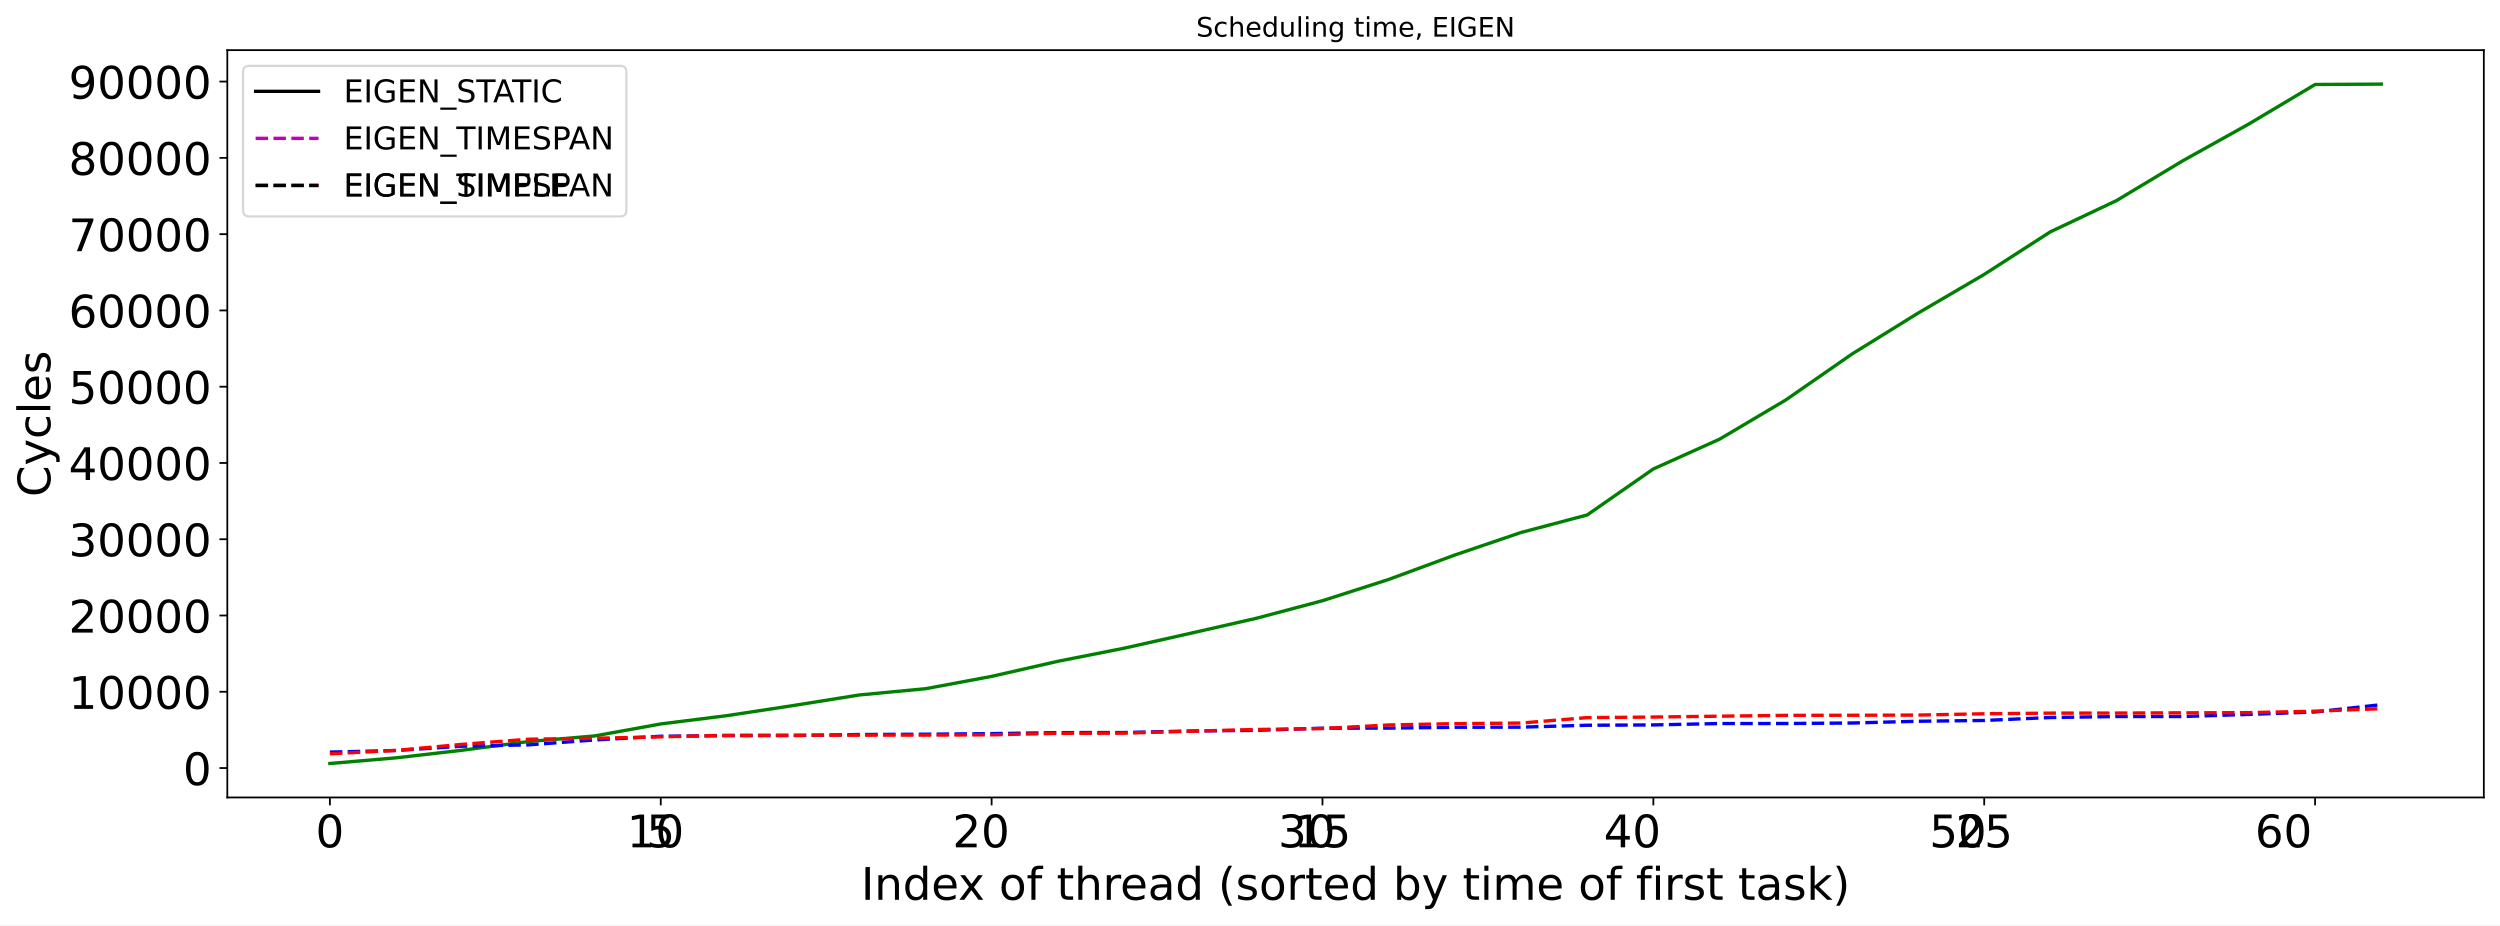
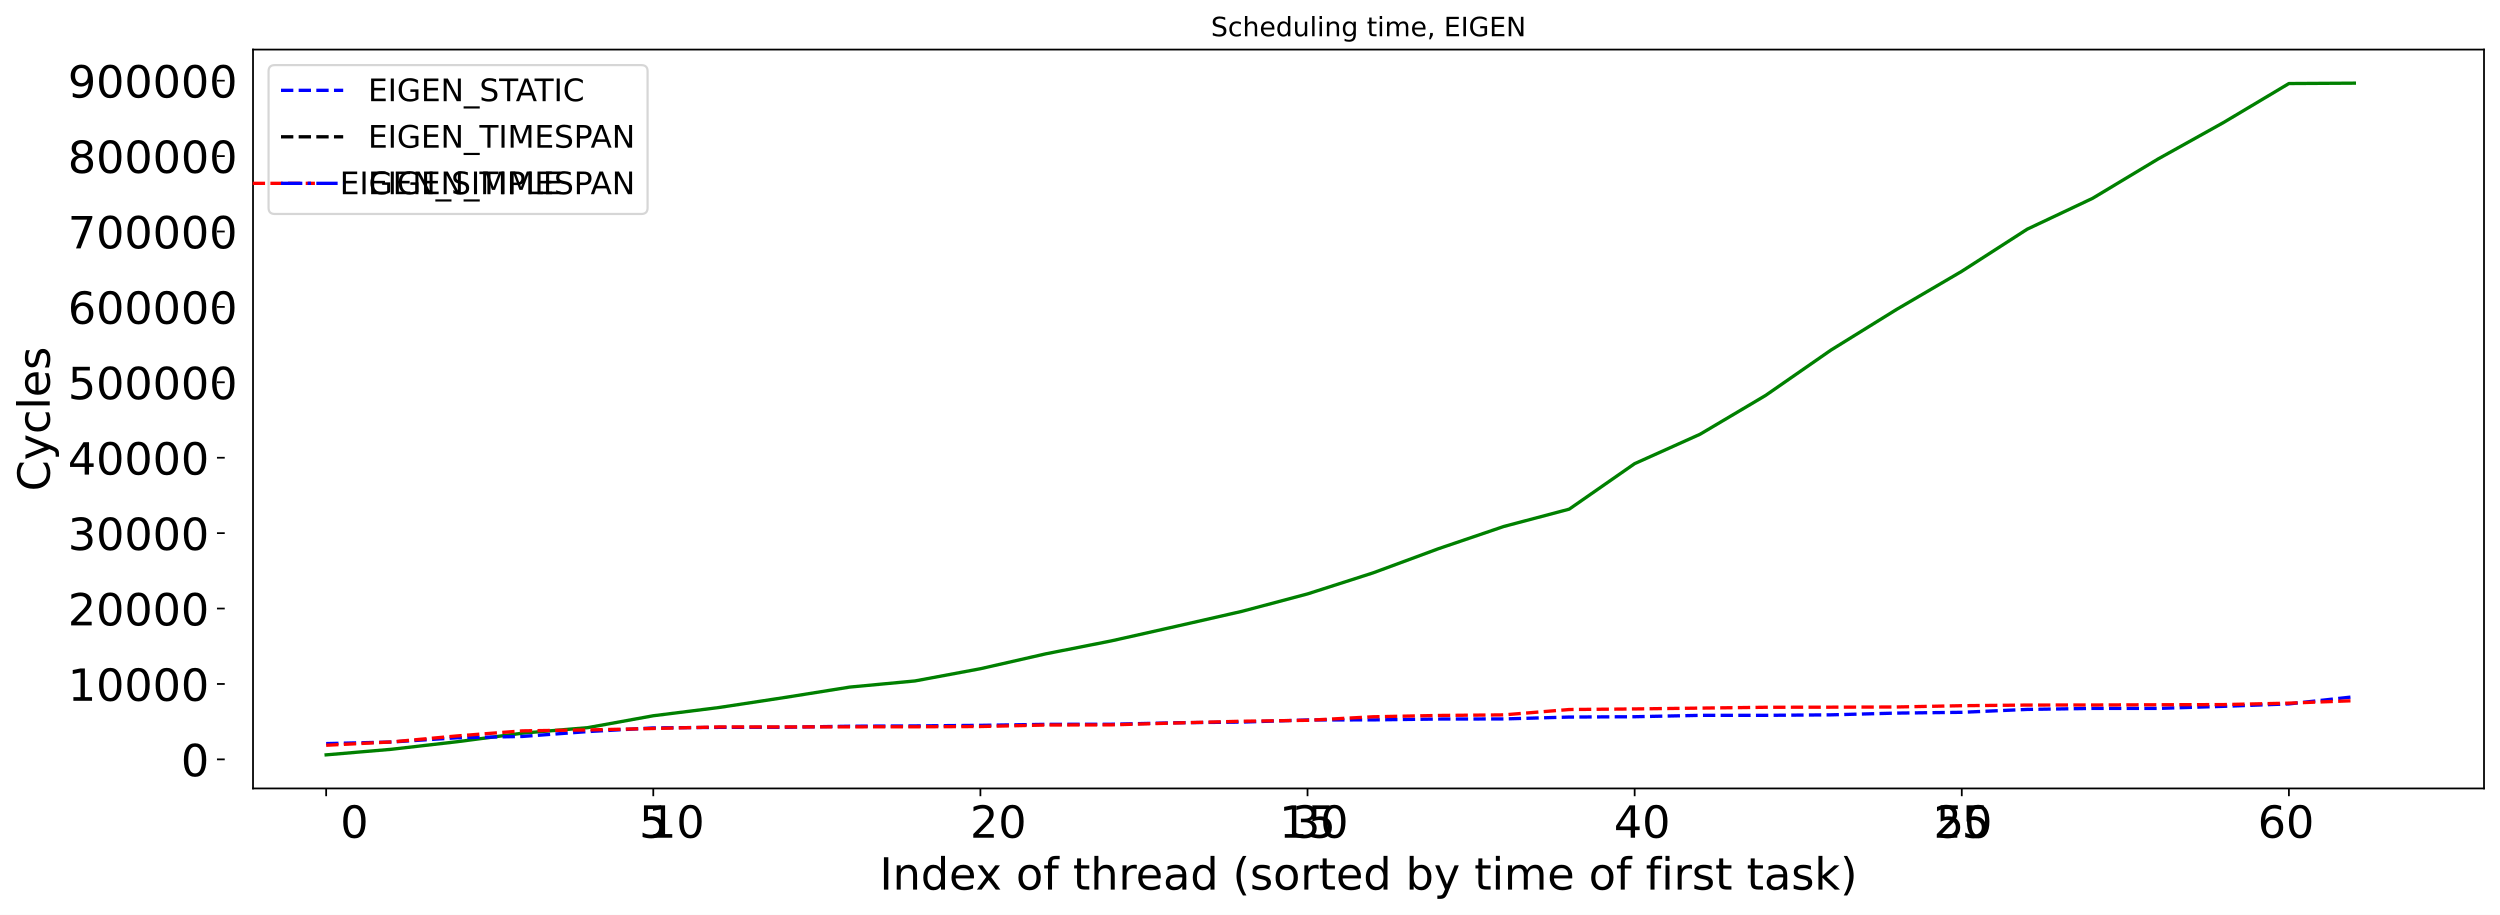
- <svg xmlns="http://www.w3.org/2000/svg" xmlns:xlink="http://www.w3.org/1999/xlink" width="1112.781pt" height="411.871pt" viewBox="0 0 1112.781 411.871" version="1.1">
+ <svg xmlns="http://www.w3.org/2000/svg" xmlns:xlink="http://www.w3.org/1999/xlink" width="1125.506pt" height="411.871pt" viewBox="0 0 1125.506 411.871" version="1.1">
  <defs>
    <style type="text/css">*{stroke-linejoin: round; stroke-linecap: butt}</style>
  </defs>
  <g id="figure_1">
    <g id="patch_1">
-       <path d="M 0 411.871  L 1112.781 411.871  L 1112.781 0  L 0 0  z " style="fill: #ffffff" />
+       <path d="M -0 411.871  L 1125.506 411.871  L 1125.506 0  L -0 0  z " style="fill: #ffffff" />
    </g>
    <g id="axes_1">
      <g id="patch_2">
-         <path d="M 101.181 354.958  L 1105.581 354.958  L 1105.581 22.318  L 101.181 22.318  z " style="fill: #ffffff" />
+         <path d="M 113.906 354.958  L 1118.306 354.958  L 1118.306 22.318  L 113.906 22.318  z " style="fill: #ffffff" />
      </g>
      <g id="matplotlib.axis_1">
        <g id="xtick_1">
          <g id="line2d_1">
            <defs>
              <path id="mc85181258d" d="M 0 0  L 0 3.5  " style="stroke: #000000; stroke-width: 0.8" />
            </defs>
            <g>
              <use xlink:href="#mc85181258d" x="146.836" y="354.958" style="stroke: #000000; stroke-width: 0.8" />
            </g>
          </g>
          <g id="text_1">
-             <g transform="translate(140.4733 377.155) scale(0.2 -0.2)">
+             <g transform="translate(153.1983 377.155) scale(0.2 -0.2)">
              <defs>
                <path id="DejaVuSans-30" d="M 2034 4250  Q 1547 4250 1301 3770  Q 1056 3291 1056 2328  Q 1056 1369 1301 889  Q 1547 409 2034 409  Q 2525 409 2770 889  Q 3016 1369 3016 2328  Q 3016 3291 2770 3770  Q 2525 4250 2034 4250  z M 2034 4750  Q 2819 4750 3233 4129  Q 3647 3509 3647 2328  Q 3647 1150 3233 529  Q 2819 -91 2034 -91  Q 1250 -91 836 529  Q 422 1150 422 2328  Q 422 3509 836 4129  Q 1250 4750 2034 4750  z " transform="scale(0.015625)" />
              </defs>
              <use xlink:href="#DejaVuSans-30" />
            </g>
          </g>
        </g>
        <g id="xtick_2">
          <g id="line2d_2">
            <g>
              <use xlink:href="#mc85181258d" x="294.109" y="354.958" style="stroke: #000000; stroke-width: 0.8" />
            </g>
          </g>
          <g id="text_2">
            <g transform="translate(287.746 377.155) scale(0.2 -0.2)">
              <defs>
                <path id="DejaVuSans-35" d="M 691 4666  L 3169 4666  L 3169 4134  L 1269 4134  L 1269 2991  Q 1406 3038 1543 3061  Q 1681 3084 1819 3084  Q 2600 3084 3056 2656  Q 3513 2228 3513 1497  Q 3513 744 3044 326  Q 2575 -91 1722 -91  Q 1428 -91 1123 -41  Q 819 9 494 109  L 494 744  Q 775 591 1075 516  Q 1375 441 1709 441  Q 2250 441 2565 725  Q 2881 1009 2881 1497  Q 2881 1984 2565 2268  Q 2250 2553 1709 2553  Q 1456 2553 1204 2497  Q 953 2441 691 2322  L 691 4666  z " transform="scale(0.015625)" />
              </defs>
              <use xlink:href="#DejaVuSans-35" />
            </g>
          </g>
        </g>
        <g id="xtick_3">
          <g id="line2d_3">
            <g>
              <use xlink:href="#mc85181258d" x="441.381" y="354.958" style="stroke: #000000; stroke-width: 0.8" />
            </g>
          </g>
          <g id="text_3">
-             <g transform="translate(279.0459 377.155) scale(0.2 -0.2)">
+             <g transform="translate(291.7709 377.155) scale(0.2 -0.2)">
              <defs>
                <path id="DejaVuSans-31" d="M 794 531  L 1825 531  L 1825 4091  L 703 3866  L 703 4441  L 1819 4666  L 2450 4666  L 2450 531  L 3481 531  L 3481 0  L 794 0  L 794 531  z " transform="scale(0.015625)" />
              </defs>
              <use xlink:href="#DejaVuSans-31" />
              <use xlink:href="#DejaVuSans-30" x="63.623" />
            </g>
          </g>
        </g>
        <g id="xtick_4">
          <g id="line2d_4">
            <g>
              <use xlink:href="#mc85181258d" x="588.654" y="354.958" style="stroke: #000000; stroke-width: 0.8" />
            </g>
          </g>
          <g id="text_4">
            <g transform="translate(575.929 377.155) scale(0.2 -0.2)">
              <use xlink:href="#DejaVuSans-31" />
              <use xlink:href="#DejaVuSans-35" x="63.623" />
            </g>
          </g>
        </g>
        <g id="xtick_5">
          <g id="line2d_5">
            <g>
              <use xlink:href="#mc85181258d" x="735.927" y="354.958" style="stroke: #000000; stroke-width: 0.8" />
            </g>
          </g>
          <g id="text_3">
-             <g transform="translate(423.9809 377.155) scale(0.2 -0.2)">
+             <g transform="translate(436.7059 377.155) scale(0.2 -0.2)">
              <defs>
                <path id="DejaVuSans-32" d="M 1228 531  L 3431 531  L 3431 0  L 469 0  L 469 531  Q 828 903 1448 1529  Q 2069 2156 2228 2338  Q 2531 2678 2651 2914  Q 2772 3150 2772 3378  Q 2772 3750 2511 3984  Q 2250 4219 1831 4219  Q 1534 4219 1204 4116  Q 875 4013 500 3803  L 500 4441  Q 881 4594 1212 4672  Q 1544 4750 1819 4750  Q 2544 4750 2975 4387  Q 3406 4025 3406 3419  Q 3406 3131 3298 2873  Q 3191 2616 2906 2266  Q 2828 2175 2409 1742  Q 1991 1309 1228 531  z " transform="scale(0.015625)" />
              </defs>
              <use xlink:href="#DejaVuSans-32" />
              <use xlink:href="#DejaVuSans-30" x="63.623" />
            </g>
          </g>
        </g>
        <g id="xtick_6">
          <g id="line2d_6">
            <g>
              <use xlink:href="#mc85181258d" x="883.199" y="354.958" style="stroke: #000000; stroke-width: 0.8" />
            </g>
          </g>
          <g id="text_6">
            <g transform="translate(870.4744 377.155) scale(0.2 -0.2)">
              <use xlink:href="#DejaVuSans-32" />
              <use xlink:href="#DejaVuSans-35" x="63.623" />
            </g>
          </g>
        </g>
        <g id="xtick_7">
          <g id="line2d_7">
            <g>
              <use xlink:href="#mc85181258d" x="1030.472" y="354.958" style="stroke: #000000; stroke-width: 0.8" />
            </g>
          </g>
          <g id="text_4">
-             <g transform="translate(568.916 377.155) scale(0.2 -0.2)">
+             <g transform="translate(581.641 377.155) scale(0.2 -0.2)">
              <defs>
                <path id="DejaVuSans-33" d="M 2597 2516  Q 3050 2419 3304 2112  Q 3559 1806 3559 1356  Q 3559 666 3084 287  Q 2609 -91 1734 -91  Q 1441 -91 1130 -33  Q 819 25 488 141  L 488 750  Q 750 597 1062 519  Q 1375 441 1716 441  Q 2309 441 2620 675  Q 2931 909 2931 1356  Q 2931 1769 2642 2001  Q 2353 2234 1838 2234  L 1294 2234  L 1294 2753  L 1863 2753  Q 2328 2753 2575 2939  Q 2822 3125 2822 3475  Q 2822 3834 2567 4026  Q 2313 4219 1838 4219  Q 1578 4219 1281 4162  Q 984 4106 628 3988  L 628 4550  Q 988 4650 1302 4700  Q 1616 4750 1894 4750  Q 2613 4750 3031 4423  Q 3450 4097 3450 3541  Q 3450 3153 3228 2886  Q 3006 2619 2597 2516  z " transform="scale(0.015625)" />
              </defs>
              <use xlink:href="#DejaVuSans-33" />
              <use xlink:href="#DejaVuSans-30" x="63.623" />
            </g>
          </g>
        </g>
        <g id="xtick_5">
          <g id="line2d_5">
            <g>
-               <use xlink:href="#m00ef11c4b8" x="726.576" y="354.958" style="stroke: #000000; stroke-width: 0.8" />
+               <use xlink:href="#m7f3600940c" x="739.301" y="354.958" style="stroke: #000000; stroke-width: 0.8" />
            </g>
          </g>
          <g id="text_5">
-             <g transform="translate(713.8511 377.155) scale(0.2 -0.2)">
+             <g transform="translate(726.5761 377.155) scale(0.2 -0.2)">
              <defs>
                <path id="DejaVuSans-34" d="M 2419 4116  L 825 1625  L 2419 1625  L 2419 4116  z M 2253 4666  L 3047 4666  L 3047 1625  L 3713 1625  L 3713 1100  L 3047 1100  L 3047 0  L 2419 0  L 2419 1100  L 313 1100  L 313 1709  L 2253 4666  z " transform="scale(0.015625)" />
              </defs>
              <use xlink:href="#DejaVuSans-34" />
              <use xlink:href="#DejaVuSans-30" x="63.623" />
            </g>
          </g>
        </g>
        <g id="xtick_6">
          <g id="line2d_6">
            <g>
-               <use xlink:href="#m00ef11c4b8" x="871.511" y="354.958" style="stroke: #000000; stroke-width: 0.8" />
+               <use xlink:href="#m7f3600940c" x="884.236" y="354.958" style="stroke: #000000; stroke-width: 0.8" />
            </g>
          </g>
          <g id="text_6">
-             <g transform="translate(858.7861 377.155) scale(0.2 -0.2)">
+             <g transform="translate(871.5111 377.155) scale(0.2 -0.2)">
              <defs>
                <path id="DejaVuSans-35" d="M 691 4666  L 3169 4666  L 3169 4134  L 1269 4134  L 1269 2991  Q 1406 3038 1543 3061  Q 1681 3084 1819 3084  Q 2600 3084 3056 2656  Q 3513 2228 3513 1497  Q 3513 744 3044 326  Q 2575 -91 1722 -91  Q 1428 -91 1123 -41  Q 819 9 494 109  L 494 744  Q 775 591 1075 516  Q 1375 441 1709 441  Q 2250 441 2565 725  Q 2881 1009 2881 1497  Q 2881 1984 2565 2268  Q 2250 2553 1709 2553  Q 1456 2553 1204 2497  Q 953 2441 691 2322  L 691 4666  z " transform="scale(0.015625)" />
              </defs>
              <use xlink:href="#DejaVuSans-35" />
              <use xlink:href="#DejaVuSans-30" x="63.623" />
            </g>
          </g>
        </g>
        <g id="xtick_7">
          <g id="line2d_7">
            <g>
-               <use xlink:href="#m00ef11c4b8" x="1016.446" y="354.958" style="stroke: #000000; stroke-width: 0.8" />
+               <use xlink:href="#m7f3600940c" x="1029.171" y="354.958" style="stroke: #000000; stroke-width: 0.8" />
            </g>
          </g>
          <g id="text_7">
-             <g transform="translate(1003.721 377.155) scale(0.2 -0.2)">
+             <g transform="translate(1016.446 377.155) scale(0.2 -0.2)">
              <defs>
                <path id="DejaVuSans-36" d="M 2113 2584  Q 1688 2584 1439 2293  Q 1191 2003 1191 1497  Q 1191 994 1439 701  Q 1688 409 2113 409  Q 2538 409 2786 701  Q 3034 994 3034 1497  Q 3034 2003 2786 2293  Q 2538 2584 2113 2584  z M 3366 4563  L 3366 3988  Q 3128 4100 2886 4159  Q 2644 4219 2406 4219  Q 1781 4219 1451 3797  Q 1122 3375 1075 2522  Q 1259 2794 1537 2939  Q 1816 3084 2150 3084  Q 2853 3084 3261 2657  Q 3669 2231 3669 1497  Q 3669 778 3244 343  Q 2819 -91 2113 -91  Q 1303 -91 875 529  Q 447 1150 447 2328  Q 447 3434 972 4092  Q 1497 4750 2381 4750  Q 2619 4750 2861 4703  Q 3103 4656 3366 4563  z " transform="scale(0.015625)" />
              </defs>
              <use xlink:href="#DejaVuSans-36" />
              <use xlink:href="#DejaVuSans-30" x="63.623" />
            </g>
          </g>
        </g>
        <g id="text_8">
-           <g transform="translate(383.2609 400.5113) scale(0.2 -0.2)">
+           <g transform="translate(395.9859 400.5113) scale(0.2 -0.2)">
            <defs>
              <path id="DejaVuSans-49" d="M 628 4666  L 1259 4666  L 1259 0  L 628 0  L 628 4666  z " transform="scale(0.015625)" />
              <path id="DejaVuSans-6e" d="M 3513 2113  L 3513 0  L 2938 0  L 2938 2094  Q 2938 2591 2744 2837  Q 2550 3084 2163 3084  Q 1697 3084 1428 2787  Q 1159 2491 1159 1978  L 1159 0  L 581 0  L 581 3500  L 1159 3500  L 1159 2956  Q 1366 3272 1645 3428  Q 1925 3584 2291 3584  Q 2894 3584 3203 3211  Q 3513 2838 3513 2113  z " transform="scale(0.015625)" />
              <path id="DejaVuSans-64" d="M 2906 2969  L 2906 4863  L 3481 4863  L 3481 0  L 2906 0  L 2906 525  Q 2725 213 2448 61  Q 2172 -91 1784 -91  Q 1150 -91 751 415  Q 353 922 353 1747  Q 353 2572 751 3078  Q 1150 3584 1784 3584  Q 2172 3584 2448 3432  Q 2725 3281 2906 2969  z M 947 1747  Q 947 1113 1208 752  Q 1469 391 1925 391  Q 2381 391 2643 752  Q 2906 1113 2906 1747  Q 2906 2381 2643 2742  Q 2381 3103 1925 3103  Q 1469 3103 1208 2742  Q 947 2381 947 1747  z " transform="scale(0.015625)" />
              <path id="DejaVuSans-65" d="M 3597 1894  L 3597 1613  L 953 1613  Q 991 1019 1311 708  Q 1631 397 2203 397  Q 2534 397 2845 478  Q 3156 559 3463 722  L 3463 178  Q 3153 47 2828 -22  Q 2503 -91 2169 -91  Q 1331 -91 842 396  Q 353 884 353 1716  Q 353 2575 817 3079  Q 1281 3584 2069 3584  Q 2775 3584 3186 3129  Q 3597 2675 3597 1894  z M 3022 2063  Q 3016 2534 2758 2815  Q 2500 3097 2075 3097  Q 1594 3097 1305 2825  Q 1016 2553 972 2059  L 3022 2063  z " transform="scale(0.015625)" />
              <path id="DejaVuSans-78" d="M 3513 3500  L 2247 1797  L 3578 0  L 2900 0  L 1881 1375  L 863 0  L 184 0  L 1544 1831  L 300 3500  L 978 3500  L 1906 2253  L 2834 3500  L 3513 3500  z " transform="scale(0.015625)" />
              <path id="DejaVuSans-20" transform="scale(0.015625)" />
              <path id="DejaVuSans-6f" d="M 1959 3097  Q 1497 3097 1228 2736  Q 959 2375 959 1747  Q 959 1119 1226 758  Q 1494 397 1959 397  Q 2419 397 2687 759  Q 2956 1122 2956 1747  Q 2956 2369 2687 2733  Q 2419 3097 1959 3097  z M 1959 3584  Q 2709 3584 3137 3096  Q 3566 2609 3566 1747  Q 3566 888 3137 398  Q 2709 -91 1959 -91  Q 1206 -91 779 398  Q 353 888 353 1747  Q 353 2609 779 3096  Q 1206 3584 1959 3584  z " transform="scale(0.015625)" />
              <path id="DejaVuSans-66" d="M 2375 4863  L 2375 4384  L 1825 4384  Q 1516 4384 1395 4259  Q 1275 4134 1275 3809  L 1275 3500  L 2222 3500  L 2222 3053  L 1275 3053  L 1275 0  L 697 0  L 697 3053  L 147 3053  L 147 3500  L 697 3500  L 697 3744  Q 697 4328 969 4595  Q 1241 4863 1831 4863  L 2375 4863  z " transform="scale(0.015625)" />
              <path id="DejaVuSans-74" d="M 1172 4494  L 1172 3500  L 2356 3500  L 2356 3053  L 1172 3053  L 1172 1153  Q 1172 725 1289 603  Q 1406 481 1766 481  L 2356 481  L 2356 0  L 1766 0  Q 1100 0 847 248  Q 594 497 594 1153  L 594 3053  L 172 3053  L 172 3500  L 594 3500  L 594 4494  L 1172 4494  z " transform="scale(0.015625)" />
              <path id="DejaVuSans-68" d="M 3513 2113  L 3513 0  L 2938 0  L 2938 2094  Q 2938 2591 2744 2837  Q 2550 3084 2163 3084  Q 1697 3084 1428 2787  Q 1159 2491 1159 1978  L 1159 0  L 581 0  L 581 4863  L 1159 4863  L 1159 2956  Q 1366 3272 1645 3428  Q 1925 3584 2291 3584  Q 2894 3584 3203 3211  Q 3513 2838 3513 2113  z " transform="scale(0.015625)" />
              <path id="DejaVuSans-72" d="M 2631 2963  Q 2534 3019 2420 3045  Q 2306 3072 2169 3072  Q 1681 3072 1420 2755  Q 1159 2438 1159 1844  L 1159 0  L 581 0  L 581 3500  L 1159 3500  L 1159 2956  Q 1341 3275 1631 3429  Q 1922 3584 2338 3584  Q 2397 3584 2469 3576  Q 2541 3569 2628 3553  L 2631 2963  z " transform="scale(0.015625)" />
              <path id="DejaVuSans-61" d="M 2194 1759  Q 1497 1759 1228 1600  Q 959 1441 959 1056  Q 959 750 1161 570  Q 1363 391 1709 391  Q 2188 391 2477 730  Q 2766 1069 2766 1631  L 2766 1759  L 2194 1759  z M 3341 1997  L 3341 0  L 2766 0  L 2766 531  Q 2569 213 2275 61  Q 1981 -91 1556 -91  Q 1019 -91 701 211  Q 384 513 384 1019  Q 384 1609 779 1909  Q 1175 2209 1959 2209  L 2766 2209  L 2766 2266  Q 2766 2663 2505 2880  Q 2244 3097 1772 3097  Q 1472 3097 1187 3025  Q 903 2953 641 2809  L 641 3341  Q 956 3463 1253 3523  Q 1550 3584 1831 3584  Q 2591 3584 2966 3190  Q 3341 2797 3341 1997  z " transform="scale(0.015625)" />
              <path id="DejaVuSans-28" d="M 1984 4856  Q 1566 4138 1362 3434  Q 1159 2731 1159 2009  Q 1159 1288 1364 580  Q 1569 -128 1984 -844  L 1484 -844  Q 1016 -109 783 600  Q 550 1309 550 2009  Q 550 2706 781 3412  Q 1013 4119 1484 4856  L 1984 4856  z " transform="scale(0.015625)" />
              <path id="DejaVuSans-73" d="M 2834 3397  L 2834 2853  Q 2591 2978 2328 3040  Q 2066 3103 1784 3103  Q 1356 3103 1142 2972  Q 928 2841 928 2578  Q 928 2378 1081 2264  Q 1234 2150 1697 2047  L 1894 2003  Q 2506 1872 2764 1633  Q 3022 1394 3022 966  Q 3022 478 2636 193  Q 2250 -91 1575 -91  Q 1294 -91 989 -36  Q 684 19 347 128  L 347 722  Q 666 556 975 473  Q 1284 391 1588 391  Q 1994 391 2212 530  Q 2431 669 2431 922  Q 2431 1156 2273 1281  Q 2116 1406 1581 1522  L 1381 1569  Q 847 1681 609 1914  Q 372 2147 372 2553  Q 372 3047 722 3315  Q 1072 3584 1716 3584  Q 2034 3584 2315 3537  Q 2597 3491 2834 3397  z " transform="scale(0.015625)" />
              <path id="DejaVuSans-62" d="M 3116 1747  Q 3116 2381 2855 2742  Q 2594 3103 2138 3103  Q 1681 3103 1420 2742  Q 1159 2381 1159 1747  Q 1159 1113 1420 752  Q 1681 391 2138 391  Q 2594 391 2855 752  Q 3116 1113 3116 1747  z M 1159 2969  Q 1341 3281 1617 3432  Q 1894 3584 2278 3584  Q 2916 3584 3314 3078  Q 3713 2572 3713 1747  Q 3713 922 3314 415  Q 2916 -91 2278 -91  Q 1894 -91 1617 61  Q 1341 213 1159 525  L 1159 0  L 581 0  L 581 4863  L 1159 4863  L 1159 2969  z " transform="scale(0.015625)" />
              <path id="DejaVuSans-79" d="M 2059 -325  Q 1816 -950 1584 -1140  Q 1353 -1331 966 -1331  L 506 -1331  L 506 -850  L 844 -850  Q 1081 -850 1212 -737  Q 1344 -625 1503 -206  L 1606 56  L 191 3500  L 800 3500  L 1894 763  L 2988 3500  L 3597 3500  L 2059 -325  z " transform="scale(0.015625)" />
              <path id="DejaVuSans-69" d="M 603 3500  L 1178 3500  L 1178 0  L 603 0  L 603 3500  z M 603 4863  L 1178 4863  L 1178 4134  L 603 4134  L 603 4863  z " transform="scale(0.015625)" />
              <path id="DejaVuSans-6d" d="M 3328 2828  Q 3544 3216 3844 3400  Q 4144 3584 4550 3584  Q 5097 3584 5394 3201  Q 5691 2819 5691 2113  L 5691 0  L 5113 0  L 5113 2094  Q 5113 2597 4934 2840  Q 4756 3084 4391 3084  Q 3944 3084 3684 2787  Q 3425 2491 3425 1978  L 3425 0  L 2847 0  L 2847 2094  Q 2847 2600 2669 2842  Q 2491 3084 2119 3084  Q 1678 3084 1418 2786  Q 1159 2488 1159 1978  L 1159 0  L 581 0  L 581 3500  L 1159 3500  L 1159 2956  Q 1356 3278 1631 3431  Q 1906 3584 2284 3584  Q 2666 3584 2933 3390  Q 3200 3197 3328 2828  z " transform="scale(0.015625)" />
              <path id="DejaVuSans-6b" d="M 581 4863  L 1159 4863  L 1159 1991  L 2875 3500  L 3609 3500  L 1753 1863  L 3688 0  L 2938 0  L 1159 1709  L 1159 0  L 581 0  L 581 4863  z " transform="scale(0.015625)" />
              <path id="DejaVuSans-29" d="M 513 4856  L 1013 4856  Q 1481 4119 1714 3412  Q 1947 2706 1947 2009  Q 1947 1309 1714 600  Q 1481 -109 1013 -844  L 513 -844  Q 928 -128 1133 580  Q 1338 1288 1338 2009  Q 1338 2731 1133 3434  Q 928 4138 513 4856  z " transform="scale(0.015625)" />
            </defs>
            <use xlink:href="#DejaVuSans-49" />
            <use xlink:href="#DejaVuSans-6e" x="29.492" />
            <use xlink:href="#DejaVuSans-64" x="92.871" />
            <use xlink:href="#DejaVuSans-65" x="156.348" />
            <use xlink:href="#DejaVuSans-78" x="216.121" />
            <use xlink:href="#DejaVuSans-20" x="275.301" />
            <use xlink:href="#DejaVuSans-6f" x="307.088" />
            <use xlink:href="#DejaVuSans-66" x="368.27" />
            <use xlink:href="#DejaVuSans-20" x="403.475" />
            <use xlink:href="#DejaVuSans-74" x="435.262" />
            <use xlink:href="#DejaVuSans-68" x="474.471" />
            <use xlink:href="#DejaVuSans-72" x="537.85" />
            <use xlink:href="#DejaVuSans-65" x="576.713" />
            <use xlink:href="#DejaVuSans-61" x="638.236" />
            <use xlink:href="#DejaVuSans-64" x="699.516" />
            <use xlink:href="#DejaVuSans-20" x="762.992" />
            <use xlink:href="#DejaVuSans-28" x="794.779" />
            <use xlink:href="#DejaVuSans-73" x="833.793" />
            <use xlink:href="#DejaVuSans-6f" x="885.893" />
            <use xlink:href="#DejaVuSans-72" x="947.074" />
            <use xlink:href="#DejaVuSans-74" x="988.188" />
            <use xlink:href="#DejaVuSans-65" x="1027.396" />
            <use xlink:href="#DejaVuSans-64" x="1088.92" />
            <use xlink:href="#DejaVuSans-20" x="1152.396" />
            <use xlink:href="#DejaVuSans-62" x="1184.184" />
            <use xlink:href="#DejaVuSans-79" x="1247.66" />
            <use xlink:href="#DejaVuSans-20" x="1306.84" />
            <use xlink:href="#DejaVuSans-74" x="1338.627" />
            <use xlink:href="#DejaVuSans-69" x="1377.836" />
            <use xlink:href="#DejaVuSans-6d" x="1405.619" />
            <use xlink:href="#DejaVuSans-65" x="1503.031" />
            <use xlink:href="#DejaVuSans-20" x="1564.555" />
            <use xlink:href="#DejaVuSans-6f" x="1596.342" />
            <use xlink:href="#DejaVuSans-66" x="1657.523" />
            <use xlink:href="#DejaVuSans-20" x="1692.729" />
            <use xlink:href="#DejaVuSans-66" x="1724.516" />
            <use xlink:href="#DejaVuSans-69" x="1759.721" />
            <use xlink:href="#DejaVuSans-72" x="1787.504" />
            <use xlink:href="#DejaVuSans-73" x="1828.617" />
            <use xlink:href="#DejaVuSans-74" x="1880.717" />
            <use xlink:href="#DejaVuSans-20" x="1919.926" />
            <use xlink:href="#DejaVuSans-74" x="1951.713" />
            <use xlink:href="#DejaVuSans-61" x="1990.922" />
            <use xlink:href="#DejaVuSans-73" x="2052.201" />
            <use xlink:href="#DejaVuSans-6b" x="2104.301" />
            <use xlink:href="#DejaVuSans-29" x="2162.211" />
          </g>
        </g>
      </g>
      <g id="matplotlib.axis_2">
        <g id="ytick_1">
          <g id="line2d_8">
            <defs>
              <path id="md2f8d9c52a" d="M 0 0  L -3.5 0  " style="stroke: #000000; stroke-width: 0.8" />
            </defs>
            <g>
              <use xlink:href="#md2f8d9c52a" x="101.181" y="341.868" style="stroke: #000000; stroke-width: 0.8" />
            </g>
          </g>
          <g id="text_9">
            <g transform="translate(81.45625 349.4668) scale(0.2 -0.2)">
              <use xlink:href="#DejaVuSans-30" />
            </g>
          </g>
        </g>
        <g id="ytick_2">
          <g id="line2d_9">
            <g>
              <use xlink:href="#md2f8d9c52a" x="101.181" y="307.918" style="stroke: #000000; stroke-width: 0.8" />
            </g>
          </g>
          <g id="text_10">
            <g transform="translate(30.55625 315.5167) scale(0.2 -0.2)">
              <use xlink:href="#DejaVuSans-31" />
              <use xlink:href="#DejaVuSans-30" x="63.623" />
              <use xlink:href="#DejaVuSans-30" x="127.246" />
              <use xlink:href="#DejaVuSans-30" x="190.869" />
              <use xlink:href="#DejaVuSans-30" x="254.492" />
            </g>
          </g>
        </g>
        <g id="ytick_3">
          <g id="line2d_10">
            <g>
              <use xlink:href="#md2f8d9c52a" x="101.181" y="273.968" style="stroke: #000000; stroke-width: 0.8" />
            </g>
          </g>
          <g id="text_11">
            <g transform="translate(30.55625 281.5667) scale(0.2 -0.2)">
              <use xlink:href="#DejaVuSans-32" />
              <use xlink:href="#DejaVuSans-30" x="63.623" />
              <use xlink:href="#DejaVuSans-30" x="127.246" />
              <use xlink:href="#DejaVuSans-30" x="190.869" />
              <use xlink:href="#DejaVuSans-30" x="254.492" />
            </g>
          </g>
        </g>
        <g id="ytick_4">
          <g id="line2d_11">
            <g>
              <use xlink:href="#md2f8d9c52a" x="101.181" y="240.018" style="stroke: #000000; stroke-width: 0.8" />
            </g>
          </g>
          <g id="text_12">
            <g transform="translate(30.55625 247.6166) scale(0.2 -0.2)">
              <use xlink:href="#DejaVuSans-33" />
              <use xlink:href="#DejaVuSans-30" x="63.623" />
              <use xlink:href="#DejaVuSans-30" x="127.246" />
              <use xlink:href="#DejaVuSans-30" x="190.869" />
              <use xlink:href="#DejaVuSans-30" x="254.492" />
            </g>
          </g>
        </g>
        <g id="ytick_5">
          <g id="line2d_12">
            <g>
              <use xlink:href="#md2f8d9c52a" x="101.181" y="206.068" style="stroke: #000000; stroke-width: 0.8" />
            </g>
          </g>
          <g id="text_13">
            <g transform="translate(30.55625 213.6665) scale(0.2 -0.2)">
              <defs>
                <path id="DejaVuSans-34" d="M 2419 4116  L 825 1625  L 2419 1625  L 2419 4116  z M 2253 4666  L 3047 4666  L 3047 1625  L 3713 1625  L 3713 1100  L 3047 1100  L 3047 0  L 2419 0  L 2419 1100  L 313 1100  L 313 1709  L 2253 4666  z " transform="scale(0.015625)" />
              </defs>
              <use xlink:href="#DejaVuSans-34" />
              <use xlink:href="#DejaVuSans-30" x="63.623" />
              <use xlink:href="#DejaVuSans-30" x="127.246" />
              <use xlink:href="#DejaVuSans-30" x="190.869" />
              <use xlink:href="#DejaVuSans-30" x="254.492" />
            </g>
          </g>
        </g>
        <g id="ytick_6">
          <g id="line2d_13">
            <g>
              <use xlink:href="#md2f8d9c52a" x="101.181" y="172.118" style="stroke: #000000; stroke-width: 0.8" />
            </g>
          </g>
          <g id="text_14">
            <g transform="translate(30.55625 179.7165) scale(0.2 -0.2)">
              <use xlink:href="#DejaVuSans-35" />
              <use xlink:href="#DejaVuSans-30" x="63.623" />
              <use xlink:href="#DejaVuSans-30" x="127.246" />
              <use xlink:href="#DejaVuSans-30" x="190.869" />
              <use xlink:href="#DejaVuSans-30" x="254.492" />
+               <use xlink:href="#DejaVuSans-30" x="318.115" />
            </g>
          </g>
        </g>
        <g id="ytick_7">
          <g id="line2d_14">
            <g>
              <use xlink:href="#md2f8d9c52a" x="101.181" y="138.168" style="stroke: #000000; stroke-width: 0.8" />
            </g>
          </g>
          <g id="text_15">
            <g transform="translate(30.55625 145.7664) scale(0.2 -0.2)">
              <defs>
                <path id="DejaVuSans-36" d="M 2113 2584  Q 1688 2584 1439 2293  Q 1191 2003 1191 1497  Q 1191 994 1439 701  Q 1688 409 2113 409  Q 2538 409 2786 701  Q 3034 994 3034 1497  Q 3034 2003 2786 2293  Q 2538 2584 2113 2584  z M 3366 4563  L 3366 3988  Q 3128 4100 2886 4159  Q 2644 4219 2406 4219  Q 1781 4219 1451 3797  Q 1122 3375 1075 2522  Q 1259 2794 1537 2939  Q 1816 3084 2150 3084  Q 2853 3084 3261 2657  Q 3669 2231 3669 1497  Q 3669 778 3244 343  Q 2819 -91 2113 -91  Q 1303 -91 875 529  Q 447 1150 447 2328  Q 447 3434 972 4092  Q 1497 4750 2381 4750  Q 2619 4750 2861 4703  Q 3103 4656 3366 4563  z " transform="scale(0.015625)" />
              </defs>
              <use xlink:href="#DejaVuSans-36" />
              <use xlink:href="#DejaVuSans-30" x="63.623" />
              <use xlink:href="#DejaVuSans-30" x="127.246" />
              <use xlink:href="#DejaVuSans-30" x="190.869" />
              <use xlink:href="#DejaVuSans-30" x="254.492" />
+               <use xlink:href="#DejaVuSans-30" x="318.115" />
            </g>
          </g>
        </g>
        <g id="ytick_8">
          <g id="line2d_15">
            <g>
              <use xlink:href="#md2f8d9c52a" x="101.181" y="104.218" style="stroke: #000000; stroke-width: 0.8" />
            </g>
          </g>
          <g id="text_16">
            <g transform="translate(30.55625 111.8163) scale(0.2 -0.2)">
              <defs>
                <path id="DejaVuSans-37" d="M 525 4666  L 3525 4666  L 3525 4397  L 1831 0  L 1172 0  L 2766 4134  L 525 4134  L 525 4666  z " transform="scale(0.015625)" />
              </defs>
              <use xlink:href="#DejaVuSans-37" />
              <use xlink:href="#DejaVuSans-30" x="63.623" />
              <use xlink:href="#DejaVuSans-30" x="127.246" />
              <use xlink:href="#DejaVuSans-30" x="190.869" />
              <use xlink:href="#DejaVuSans-30" x="254.492" />
+               <use xlink:href="#DejaVuSans-30" x="318.115" />
            </g>
          </g>
        </g>
        <g id="ytick_9">
          <g id="line2d_16">
            <g>
              <use xlink:href="#md2f8d9c52a" x="101.181" y="70.268" style="stroke: #000000; stroke-width: 0.8" />
            </g>
          </g>
          <g id="text_17">
            <g transform="translate(30.55625 77.86627) scale(0.2 -0.2)">
              <defs>
                <path id="DejaVuSans-38" d="M 2034 2216  Q 1584 2216 1326 1975  Q 1069 1734 1069 1313  Q 1069 891 1326 650  Q 1584 409 2034 409  Q 2484 409 2743 651  Q 3003 894 3003 1313  Q 3003 1734 2745 1975  Q 2488 2216 2034 2216  z M 1403 2484  Q 997 2584 770 2862  Q 544 3141 544 3541  Q 544 4100 942 4425  Q 1341 4750 2034 4750  Q 2731 4750 3128 4425  Q 3525 4100 3525 3541  Q 3525 3141 3298 2862  Q 3072 2584 2669 2484  Q 3125 2378 3379 2068  Q 3634 1759 3634 1313  Q 3634 634 3220 271  Q 2806 -91 2034 -91  Q 1263 -91 848 271  Q 434 634 434 1313  Q 434 1759 690 2068  Q 947 2378 1403 2484  z M 1172 3481  Q 1172 3119 1398 2916  Q 1625 2713 2034 2713  Q 2441 2713 2670 2916  Q 2900 3119 2900 3481  Q 2900 3844 2670 4047  Q 2441 4250 2034 4250  Q 1625 4250 1398 4047  Q 1172 3844 1172 3481  z " transform="scale(0.015625)" />
              </defs>
              <use xlink:href="#DejaVuSans-38" />
              <use xlink:href="#DejaVuSans-30" x="63.623" />
              <use xlink:href="#DejaVuSans-30" x="127.246" />
              <use xlink:href="#DejaVuSans-30" x="190.869" />
              <use xlink:href="#DejaVuSans-30" x="254.492" />
+               <use xlink:href="#DejaVuSans-30" x="318.115" />
            </g>
          </g>
        </g>
        <g id="ytick_10">
          <g id="line2d_17">
            <g>
              <use xlink:href="#md2f8d9c52a" x="101.181" y="36.318" style="stroke: #000000; stroke-width: 0.8" />
            </g>
          </g>
          <g id="text_18">
            <g transform="translate(30.55625 43.91621) scale(0.2 -0.2)">
              <defs>
                <path id="DejaVuSans-39" d="M 703 97  L 703 672  Q 941 559 1184 500  Q 1428 441 1663 441  Q 2288 441 2617 861  Q 2947 1281 2994 2138  Q 2813 1869 2534 1725  Q 2256 1581 1919 1581  Q 1219 1581 811 2004  Q 403 2428 403 3163  Q 403 3881 828 4315  Q 1253 4750 1959 4750  Q 2769 4750 3195 4129  Q 3622 3509 3622 2328  Q 3622 1225 3098 567  Q 2575 -91 1691 -91  Q 1453 -91 1209 -44  Q 966 3 703 97  z M 1959 2075  Q 2384 2075 2632 2365  Q 2881 2656 2881 3163  Q 2881 3666 2632 3958  Q 2384 4250 1959 4250  Q 1534 4250 1286 3958  Q 1038 3666 1038 3163  Q 1038 2656 1286 2365  Q 1534 2075 1959 2075  z " transform="scale(0.015625)" />
              </defs>
              <use xlink:href="#DejaVuSans-39" />
              <use xlink:href="#DejaVuSans-30" x="63.623" />
              <use xlink:href="#DejaVuSans-30" x="127.246" />
              <use xlink:href="#DejaVuSans-30" x="190.869" />
              <use xlink:href="#DejaVuSans-30" x="254.492" />
+               <use xlink:href="#DejaVuSans-30" x="318.115" />
            </g>
          </g>
        </g>
        <g id="text_19">
          <g transform="translate(22.39688 221.1788) rotate(-90) scale(0.2 -0.2)">
            <defs>
              <path id="DejaVuSans-43" d="M 4122 4306  L 4122 3641  Q 3803 3938 3442 4084  Q 3081 4231 2675 4231  Q 1875 4231 1450 3742  Q 1025 3253 1025 2328  Q 1025 1406 1450 917  Q 1875 428 2675 428  Q 3081 428 3442 575  Q 3803 722 4122 1019  L 4122 359  Q 3791 134 3420 21  Q 3050 -91 2638 -91  Q 1578 -91 968 557  Q 359 1206 359 2328  Q 359 3453 968 4101  Q 1578 4750 2638 4750  Q 3056 4750 3426 4639  Q 3797 4528 4122 4306  z " transform="scale(0.015625)" />
              <path id="DejaVuSans-63" d="M 3122 3366  L 3122 2828  Q 2878 2963 2633 3030  Q 2388 3097 2138 3097  Q 1578 3097 1268 2742  Q 959 2388 959 1747  Q 959 1106 1268 751  Q 1578 397 2138 397  Q 2388 397 2633 464  Q 2878 531 3122 666  L 3122 134  Q 2881 22 2623 -34  Q 2366 -91 2075 -91  Q 1284 -91 818 406  Q 353 903 353 1747  Q 353 2603 823 3093  Q 1294 3584 2113 3584  Q 2378 3584 2631 3529  Q 2884 3475 3122 3366  z " transform="scale(0.015625)" />
              <path id="DejaVuSans-6c" d="M 603 4863  L 1178 4863  L 1178 0  L 603 0  L 603 4863  z " transform="scale(0.015625)" />
            </defs>
            <use xlink:href="#DejaVuSans-43" />
            <use xlink:href="#DejaVuSans-79" x="69.824" />
            <use xlink:href="#DejaVuSans-63" x="129.004" />
            <use xlink:href="#DejaVuSans-6c" x="183.984" />
            <use xlink:href="#DejaVuSans-65" x="211.768" />
            <use xlink:href="#DejaVuSans-73" x="273.291" />
          </g>
        </g>
      </g>
      <g id="line2d_18">
        <path d="M 146.836 339.838  L 176.29 337.319  L 205.745 333.931  L 235.199 330.074  L 264.654 327.575  L 294.109 322.232  L 323.563 318.538  L 353.018 314.05  L 382.472 309.337  L 411.927 306.56  L 441.381 301.06  L 470.836 294.352  L 500.29 288.533  L 529.745 281.919  L 559.199 275.204  L 588.654 267.382  L 618.109 257.923  L 647.563 247.039  L 677.018 237.017  L 706.472 229.215  L 735.927 208.73  L 765.381 195.489  L 794.836 178.046  L 824.29 157.615  L 853.745 139.37  L 883.199 122.137  L 912.654 103.179  L 942.109 89.273  L 971.563 71.572  L 1001.018 55.167  L 1030.472 37.608  L 1059.927 37.438  " clip-path="url(#p75be76eb18)" style="fill: none; stroke: #008000; stroke-width: 1.5; stroke-linecap: square" />
      </g>
      <g id="line2d_19">
        <path d="M 146.836 334.766  L 176.29 334.06  L 205.745 332.145  L 235.199 331.548  L 264.654 329.361  L 294.109 327.711  L 323.563 327.46  L 353.018 327.406  L 382.472 326.944  L 411.927 326.808  L 441.381 326.55  L 470.836 326.095  L 500.29 326.054  L 529.745 325.389  L 559.199 325.09  L 588.654 324.126  L 618.109 324.092  L 647.563 323.712  L 677.018 323.664  L 706.472 322.822  L 735.927 322.673  L 765.381 322.055  L 794.836 322.042  L 824.29 321.824  L 853.745 321.037  L 883.199 320.683  L 912.654 319.38  L 942.109 318.932  L 971.563 318.925  L 1001.018 317.995  L 1030.472 316.901  L 1059.927 313.656  " clip-path="url(#p75be76eb18)" style="fill: none; stroke-dasharray: 5.55,2.4; stroke-dashoffset: 0; stroke: #0000ff; stroke-width: 1.5" />
      </g>
      <g id="line2d_20">
        <path d="M 146.836 335.52  L 176.29 334.019  L 205.745 331.317  L 235.199 329.035  L 264.654 328.614  L 294.109 327.976  L 323.563 327.27  L 353.018 327.263  L 382.472 327.229  L 411.927 327.202  L 441.381 327.08  L 470.836 326.407  L 500.29 326.34  L 529.745 325.477  L 559.199 324.696  L 588.654 324.289  L 618.109 322.693  L 647.563 322.103  L 677.018 321.838  L 706.472 319.427  L 735.927 319.163  L 765.381 318.789  L 794.836 318.416  L 824.29 318.368  L 853.745 318.287  L 883.199 317.709  L 912.654 317.418  L 942.109 317.39  L 971.563 317.282  L 1001.018 317.207  L 1030.472 316.555  L 1059.927 315.442  " clip-path="url(#p75be76eb18)" style="fill: none; stroke-dasharray: 5.55,2.4; stroke-dashoffset: 0; stroke: #ff0000; stroke-width: 1.5" />
      </g>
      <g id="patch_3">
-         <path d="M 101.181 354.958  L 101.181 22.318  " style="fill: none; stroke: #000000; stroke-width: 0.8; stroke-linejoin: miter; stroke-linecap: square" />
+         <path d="M 113.906 354.958  L 113.906 22.318  " style="fill: none; stroke: #000000; stroke-width: 0.8; stroke-linejoin: miter; stroke-linecap: square" />
      </g>
      <g id="patch_4">
-         <path d="M 1105.581 354.958  L 1105.581 22.318  " style="fill: none; stroke: #000000; stroke-width: 0.8; stroke-linejoin: miter; stroke-linecap: square" />
+         <path d="M 1118.306 354.958  L 1118.306 22.318  " style="fill: none; stroke: #000000; stroke-width: 0.8; stroke-linejoin: miter; stroke-linecap: square" />
      </g>
      <g id="patch_5">
-         <path d="M 101.181 354.958  L 1105.581 354.958  " style="fill: none; stroke: #000000; stroke-width: 0.8; stroke-linejoin: miter; stroke-linecap: square" />
+         <path d="M 113.906 354.958  L 1118.306 354.958  " style="fill: none; stroke: #000000; stroke-width: 0.8; stroke-linejoin: miter; stroke-linecap: square" />
      </g>
      <g id="patch_6">
-         <path d="M 101.181 22.318  L 1105.581 22.318  " style="fill: none; stroke: #000000; stroke-width: 0.8; stroke-linejoin: miter; stroke-linecap: square" />
+         <path d="M 113.906 22.318  L 1118.306 22.318  " style="fill: none; stroke: #000000; stroke-width: 0.8; stroke-linejoin: miter; stroke-linecap: square" />
      </g>
      <g id="text_20">
-         <g transform="translate(532.4556 16.31812) scale(0.12 -0.12)">
+         <g transform="translate(545.1806 16.31812) scale(0.12 -0.12)">
          <defs>
            <path id="DejaVuSans-53" d="M 3425 4513  L 3425 3897  Q 3066 4069 2747 4153  Q 2428 4238 2131 4238  Q 1616 4238 1336 4038  Q 1056 3838 1056 3469  Q 1056 3159 1242 3001  Q 1428 2844 1947 2747  L 2328 2669  Q 3034 2534 3370 2195  Q 3706 1856 3706 1288  Q 3706 609 3251 259  Q 2797 -91 1919 -91  Q 1588 -91 1214 -16  Q 841 59 441 206  L 441 856  Q 825 641 1194 531  Q 1563 422 1919 422  Q 2459 422 2753 634  Q 3047 847 3047 1241  Q 3047 1584 2836 1778  Q 2625 1972 2144 2069  L 1759 2144  Q 1053 2284 737 2584  Q 422 2884 422 3419  Q 422 4038 858 4394  Q 1294 4750 2059 4750  Q 2388 4750 2728 4690  Q 3069 4631 3425 4513  z " transform="scale(0.015625)" />
            <path id="DejaVuSans-75" d="M 544 1381  L 544 3500  L 1119 3500  L 1119 1403  Q 1119 906 1312 657  Q 1506 409 1894 409  Q 2359 409 2629 706  Q 2900 1003 2900 1516  L 2900 3500  L 3475 3500  L 3475 0  L 2900 0  L 2900 538  Q 2691 219 2414 64  Q 2138 -91 1772 -91  Q 1169 -91 856 284  Q 544 659 544 1381  z M 1991 3584  L 1991 3584  z " transform="scale(0.015625)" />
            <path id="DejaVuSans-67" d="M 2906 1791  Q 2906 2416 2648 2759  Q 2391 3103 1925 3103  Q 1463 3103 1205 2759  Q 947 2416 947 1791  Q 947 1169 1205 825  Q 1463 481 1925 481  Q 2391 481 2648 825  Q 2906 1169 2906 1791  z M 3481 434  Q 3481 -459 3084 -895  Q 2688 -1331 1869 -1331  Q 1566 -1331 1297 -1286  Q 1028 -1241 775 -1147  L 775 -588  Q 1028 -725 1275 -790  Q 1522 -856 1778 -856  Q 2344 -856 2625 -561  Q 2906 -266 2906 331  L 2906 616  Q 2728 306 2450 153  Q 2172 0 1784 0  Q 1141 0 747 490  Q 353 981 353 1791  Q 353 2603 747 3093  Q 1141 3584 1784 3584  Q 2172 3584 2450 3431  Q 2728 3278 2906 2969  L 2906 3500  L 3481 3500  L 3481 434  z " transform="scale(0.015625)" />
            <path id="DejaVuSans-2c" d="M 750 794  L 1409 794  L 1409 256  L 897 -744  L 494 -744  L 750 256  L 750 794  z " transform="scale(0.015625)" />
            <path id="DejaVuSans-45" d="M 628 4666  L 3578 4666  L 3578 4134  L 1259 4134  L 1259 2753  L 3481 2753  L 3481 2222  L 1259 2222  L 1259 531  L 3634 531  L 3634 0  L 628 0  L 628 4666  z " transform="scale(0.015625)" />
            <path id="DejaVuSans-47" d="M 3809 666  L 3809 1919  L 2778 1919  L 2778 2438  L 4434 2438  L 4434 434  Q 4069 175 3628 42  Q 3188 -91 2688 -91  Q 1594 -91 976 548  Q 359 1188 359 2328  Q 359 3472 976 4111  Q 1594 4750 2688 4750  Q 3144 4750 3555 4637  Q 3966 4525 4313 4306  L 4313 3634  Q 3963 3931 3569 4081  Q 3175 4231 2741 4231  Q 1884 4231 1454 3753  Q 1025 3275 1025 2328  Q 1025 1384 1454 906  Q 1884 428 2741 428  Q 3075 428 3337 486  Q 3600 544 3809 666  z " transform="scale(0.015625)" />
            <path id="DejaVuSans-4e" d="M 628 4666  L 1478 4666  L 3547 763  L 3547 4666  L 4159 4666  L 4159 0  L 3309 0  L 1241 3903  L 1241 0  L 628 0  L 628 4666  z " transform="scale(0.015625)" />
          </defs>
          <use xlink:href="#DejaVuSans-53" />
          <use xlink:href="#DejaVuSans-63" x="63.477" />
          <use xlink:href="#DejaVuSans-68" x="118.457" />
          <use xlink:href="#DejaVuSans-65" x="181.836" />
          <use xlink:href="#DejaVuSans-64" x="243.359" />
          <use xlink:href="#DejaVuSans-75" x="306.836" />
          <use xlink:href="#DejaVuSans-6c" x="370.215" />
          <use xlink:href="#DejaVuSans-69" x="397.998" />
          <use xlink:href="#DejaVuSans-6e" x="425.781" />
          <use xlink:href="#DejaVuSans-67" x="489.16" />
          <use xlink:href="#DejaVuSans-20" x="552.637" />
          <use xlink:href="#DejaVuSans-74" x="584.424" />
          <use xlink:href="#DejaVuSans-69" x="623.633" />
          <use xlink:href="#DejaVuSans-6d" x="651.416" />
          <use xlink:href="#DejaVuSans-65" x="748.828" />
          <use xlink:href="#DejaVuSans-2c" x="810.352" />
          <use xlink:href="#DejaVuSans-20" x="842.139" />
          <use xlink:href="#DejaVuSans-45" x="873.926" />
          <use xlink:href="#DejaVuSans-49" x="937.109" />
          <use xlink:href="#DejaVuSans-47" x="966.602" />
          <use xlink:href="#DejaVuSans-45" x="1044.092" />
          <use xlink:href="#DejaVuSans-4e" x="1107.275" />
        </g>
      </g>
      <g id="legend_1">
        <g id="patch_7">
-           <path d="M 110.981 96.334  L 276.019 96.334  Q 278.819 96.334 278.819 93.534  L 278.819 32.118  Q 278.819 29.318 276.019 29.318  L 110.981 29.318  Q 108.181 29.318 108.181 32.118  L 108.181 93.534  Q 108.181 96.334 110.981 96.334  z " style="fill: #ffffff; opacity: 0.8; stroke: #cccccc; stroke-linejoin: miter" />
+           <path d="M 123.706 96.334  L 288.744 96.334  Q 291.544 96.334 291.544 93.534  L 291.544 32.118  Q 291.544 29.318 288.744 29.318  L 123.706 29.318  Q 120.906 29.318 120.906 32.118  L 120.906 93.534  Q 120.906 96.334 123.706 96.334  z " style="fill: #ffffff; opacity: 0.8; stroke: #cccccc; stroke-linejoin: miter" />
        </g>
        <g id="line2d_21">
-           <path d="M 113.781 40.656  L 127.781 40.656  L 141.781 40.656  " style="fill: none; stroke: #000000; stroke-width: 1.5; stroke-linecap: square" />
+           <path d="M 126.506 40.656  L 140.506 40.656  L 154.506 40.656  " style="fill: none; stroke-dasharray: 5.55,2.4; stroke-dashoffset: 0; stroke: #0000ff; stroke-width: 1.5" />
        </g>
        <g id="text_21">
-           <g transform="translate(152.9812 45.55594) scale(0.14 -0.14)">
+           <g transform="translate(165.7063 45.55594) scale(0.14 -0.14)">
            <defs>
              <path id="DejaVuSans-5f" d="M 3263 -1063  L 3263 -1509  L -63 -1509  L -63 -1063  L 3263 -1063  z " transform="scale(0.015625)" />
              <path id="DejaVuSans-54" d="M -19 4666  L 3928 4666  L 3928 4134  L 2272 4134  L 2272 0  L 1638 0  L 1638 4134  L -19 4134  L -19 4666  z " transform="scale(0.015625)" />
              <path id="DejaVuSans-41" d="M 2188 4044  L 1331 1722  L 3047 1722  L 2188 4044  z M 1831 4666  L 2547 4666  L 4325 0  L 3669 0  L 3244 1197  L 1141 1197  L 716 0  L 50 0  L 1831 4666  z " transform="scale(0.015625)" />
            </defs>
            <use xlink:href="#DejaVuSans-45" />
            <use xlink:href="#DejaVuSans-49" x="63.184" />
            <use xlink:href="#DejaVuSans-47" x="92.676" />
            <use xlink:href="#DejaVuSans-45" x="170.166" />
            <use xlink:href="#DejaVuSans-4e" x="233.35" />
            <use xlink:href="#DejaVuSans-5f" x="308.154" />
            <use xlink:href="#DejaVuSans-53" x="358.154" />
            <use xlink:href="#DejaVuSans-54" x="421.631" />
            <use xlink:href="#DejaVuSans-41" x="474.965" />
            <use xlink:href="#DejaVuSans-54" x="535.623" />
            <use xlink:href="#DejaVuSans-49" x="596.707" />
            <use xlink:href="#DejaVuSans-43" x="626.199" />
          </g>
        </g>
        <g id="line2d_22">
-           <path d="M 113.781 61.595  L 127.781 61.595  L 141.781 61.595  " style="fill: none; stroke-dasharray: 5.55,2.4; stroke-dashoffset: 0; stroke: #bf00bf; stroke-width: 1.5" />
+           <path d="M 126.506 61.595  L 140.506 61.595  L 154.506 61.595  " style="fill: none; stroke-dasharray: 5.55,2.4; stroke-dashoffset: 0; stroke: #000000; stroke-width: 1.5" />
        </g>
        <g id="text_22">
-           <g transform="translate(152.9812 66.49469) scale(0.14 -0.14)">
+           <g transform="translate(165.7063 66.49469) scale(0.14 -0.14)">
            <defs>
              <path id="DejaVuSans-4d" d="M 628 4666  L 1569 4666  L 2759 1491  L 3956 4666  L 4897 4666  L 4897 0  L 4281 0  L 4281 4097  L 3078 897  L 2444 897  L 1241 4097  L 1241 0  L 628 0  L 628 4666  z " transform="scale(0.015625)" />
              <path id="DejaVuSans-50" d="M 1259 4147  L 1259 2394  L 2053 2394  Q 2494 2394 2734 2622  Q 2975 2850 2975 3272  Q 2975 3691 2734 3919  Q 2494 4147 2053 4147  L 1259 4147  z M 628 4666  L 2053 4666  Q 2838 4666 3239 4311  Q 3641 3956 3641 3272  Q 3641 2581 3239 2228  Q 2838 1875 2053 1875  L 1259 1875  L 1259 0  L 628 0  L 628 4666  z " transform="scale(0.015625)" />
            </defs>
            <use xlink:href="#DejaVuSans-45" />
            <use xlink:href="#DejaVuSans-49" x="63.184" />
            <use xlink:href="#DejaVuSans-47" x="92.676" />
            <use xlink:href="#DejaVuSans-45" x="170.166" />
            <use xlink:href="#DejaVuSans-4e" x="233.35" />
            <use xlink:href="#DejaVuSans-5f" x="308.154" />
            <use xlink:href="#DejaVuSans-54" x="358.154" />
            <use xlink:href="#DejaVuSans-49" x="419.238" />
            <use xlink:href="#DejaVuSans-4d" x="448.73" />
            <use xlink:href="#DejaVuSans-45" x="535.01" />
            <use xlink:href="#DejaVuSans-53" x="598.193" />
            <use xlink:href="#DejaVuSans-50" x="661.67" />
            <use xlink:href="#DejaVuSans-41" x="715.598" />
            <use xlink:href="#DejaVuSans-4e" x="784.006" />
          </g>
        </g>
        <g id="line2d_22">
          <path d="M 113.781 82.533  L 127.781 82.533  L 141.781 82.533  " style="fill: none; stroke-dasharray: 5.55,2.4; stroke-dashoffset: 0; stroke: #ff0000; stroke-width: 1.5" />
        </g>
        <g id="text_22">
          <g transform="translate(152.9812 87.43344) scale(0.14 -0.14)">
            <defs>
              <path id="DejaVuSans-4c" d="M 628 4666  L 1259 4666  L 1259 531  L 3531 531  L 3531 0  L 628 0  L 628 4666  z " transform="scale(0.015625)" />
            </defs>
            <use xlink:href="#DejaVuSans-45" />
            <use xlink:href="#DejaVuSans-49" x="63.184" />
            <use xlink:href="#DejaVuSans-47" x="92.676" />
            <use xlink:href="#DejaVuSans-45" x="170.166" />
            <use xlink:href="#DejaVuSans-4e" x="233.35" />
            <use xlink:href="#DejaVuSans-5f" x="308.154" />
            <use xlink:href="#DejaVuSans-53" x="358.154" />
            <use xlink:href="#DejaVuSans-49" x="421.631" />
            <use xlink:href="#DejaVuSans-4d" x="451.123" />
            <use xlink:href="#DejaVuSans-50" x="537.402" />
            <use xlink:href="#DejaVuSans-4c" x="597.705" />
            <use xlink:href="#DejaVuSans-45" x="653.418" />
          </g>
        </g>
        <g id="line2d_23">
-           <path d="M 113.781 82.533  L 127.781 82.533  L 141.781 82.533  " style="fill: none; stroke-dasharray: 5.55,2.4; stroke-dashoffset: 0; stroke: #000000; stroke-width: 1.5" />
+           <path d="M 126.506 82.533  L 140.506 82.533  L 154.506 82.533  " style="fill: none; stroke-dasharray: 9.6,2.4,1.5,2.4; stroke-dashoffset: 0; stroke: #0000ff; stroke-width: 1.5" />
        </g>
        <g id="text_23">
-           <g transform="translate(152.9812 87.43344) scale(0.14 -0.14)">
+           <g transform="translate(165.7063 87.43344) scale(0.14 -0.14)">
            <use xlink:href="#DejaVuSans-45" />
            <use xlink:href="#DejaVuSans-49" x="63.184" />
            <use xlink:href="#DejaVuSans-47" x="92.676" />
            <use xlink:href="#DejaVuSans-45" x="170.166" />
            <use xlink:href="#DejaVuSans-4e" x="233.35" />
            <use xlink:href="#DejaVuSans-5f" x="308.154" />
            <use xlink:href="#DejaVuSans-54" x="358.154" />
            <use xlink:href="#DejaVuSans-49" x="419.238" />
            <use xlink:href="#DejaVuSans-4d" x="448.73" />
            <use xlink:href="#DejaVuSans-45" x="535.01" />
            <use xlink:href="#DejaVuSans-53" x="598.193" />
            <use xlink:href="#DejaVuSans-50" x="661.67" />
            <use xlink:href="#DejaVuSans-41" x="715.598" />
            <use xlink:href="#DejaVuSans-4e" x="784.006" />
          </g>
        </g>
      </g>
    </g>
  </g>
  <defs>
    <clipPath id="p75be76eb18">
      <rect x="101.181" y="22.318" width="1004.4" height="332.64" />
    </clipPath>
  </defs>
</svg>
